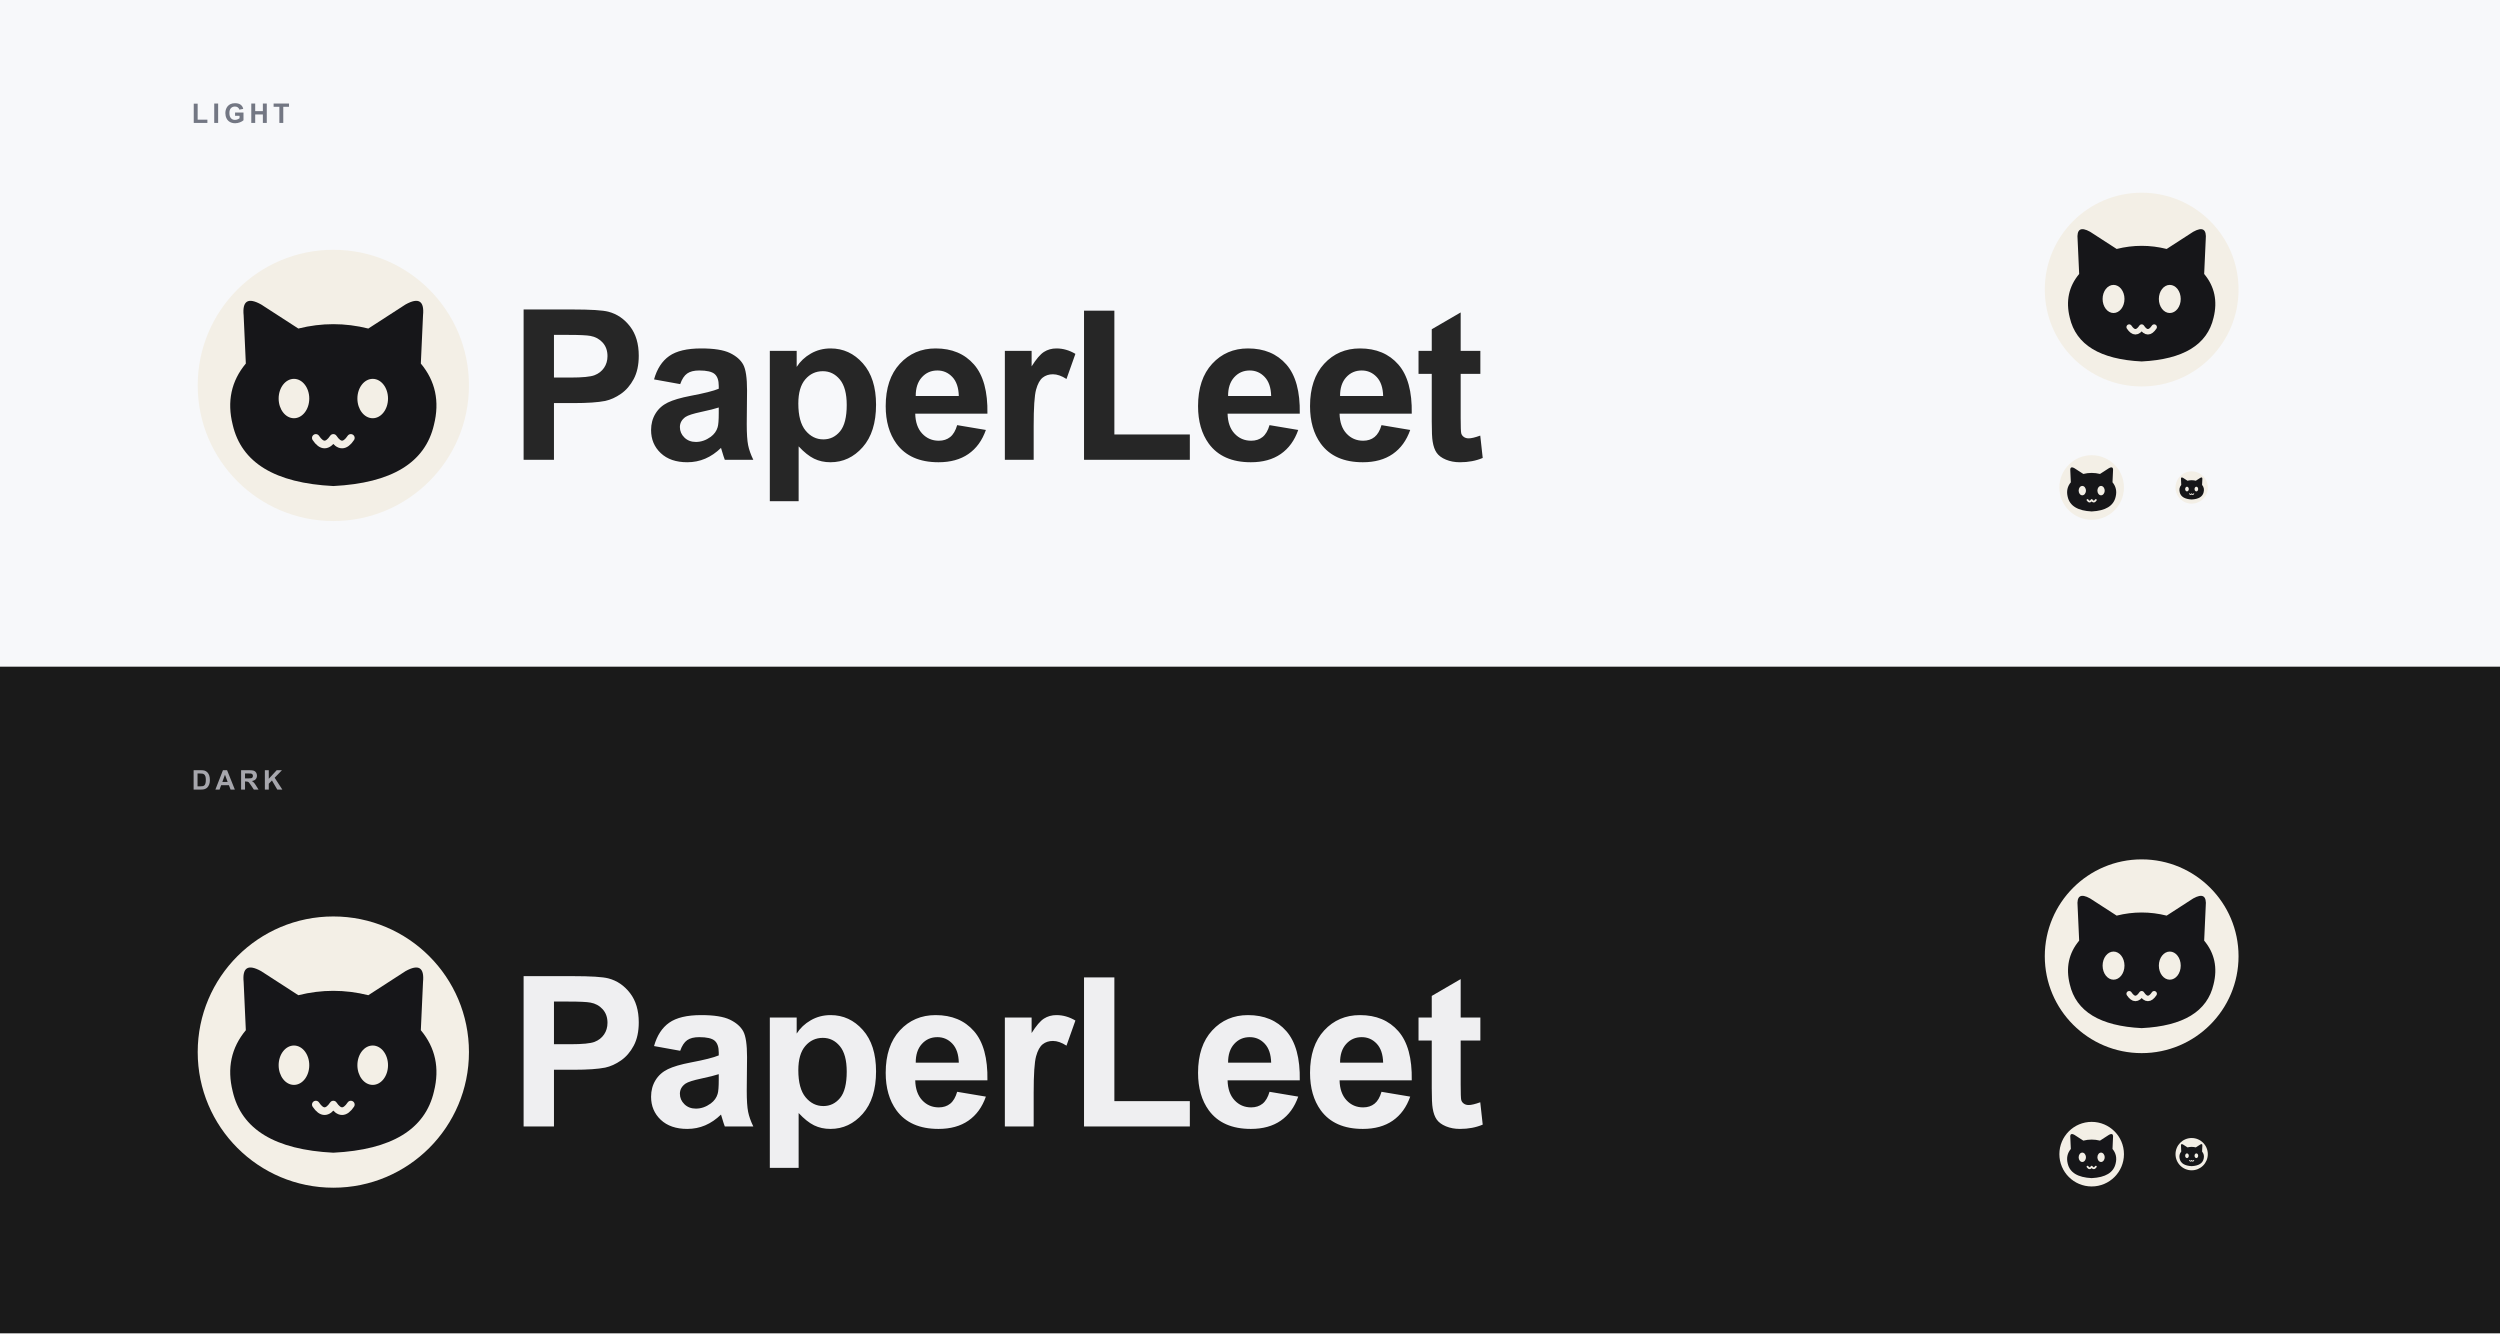
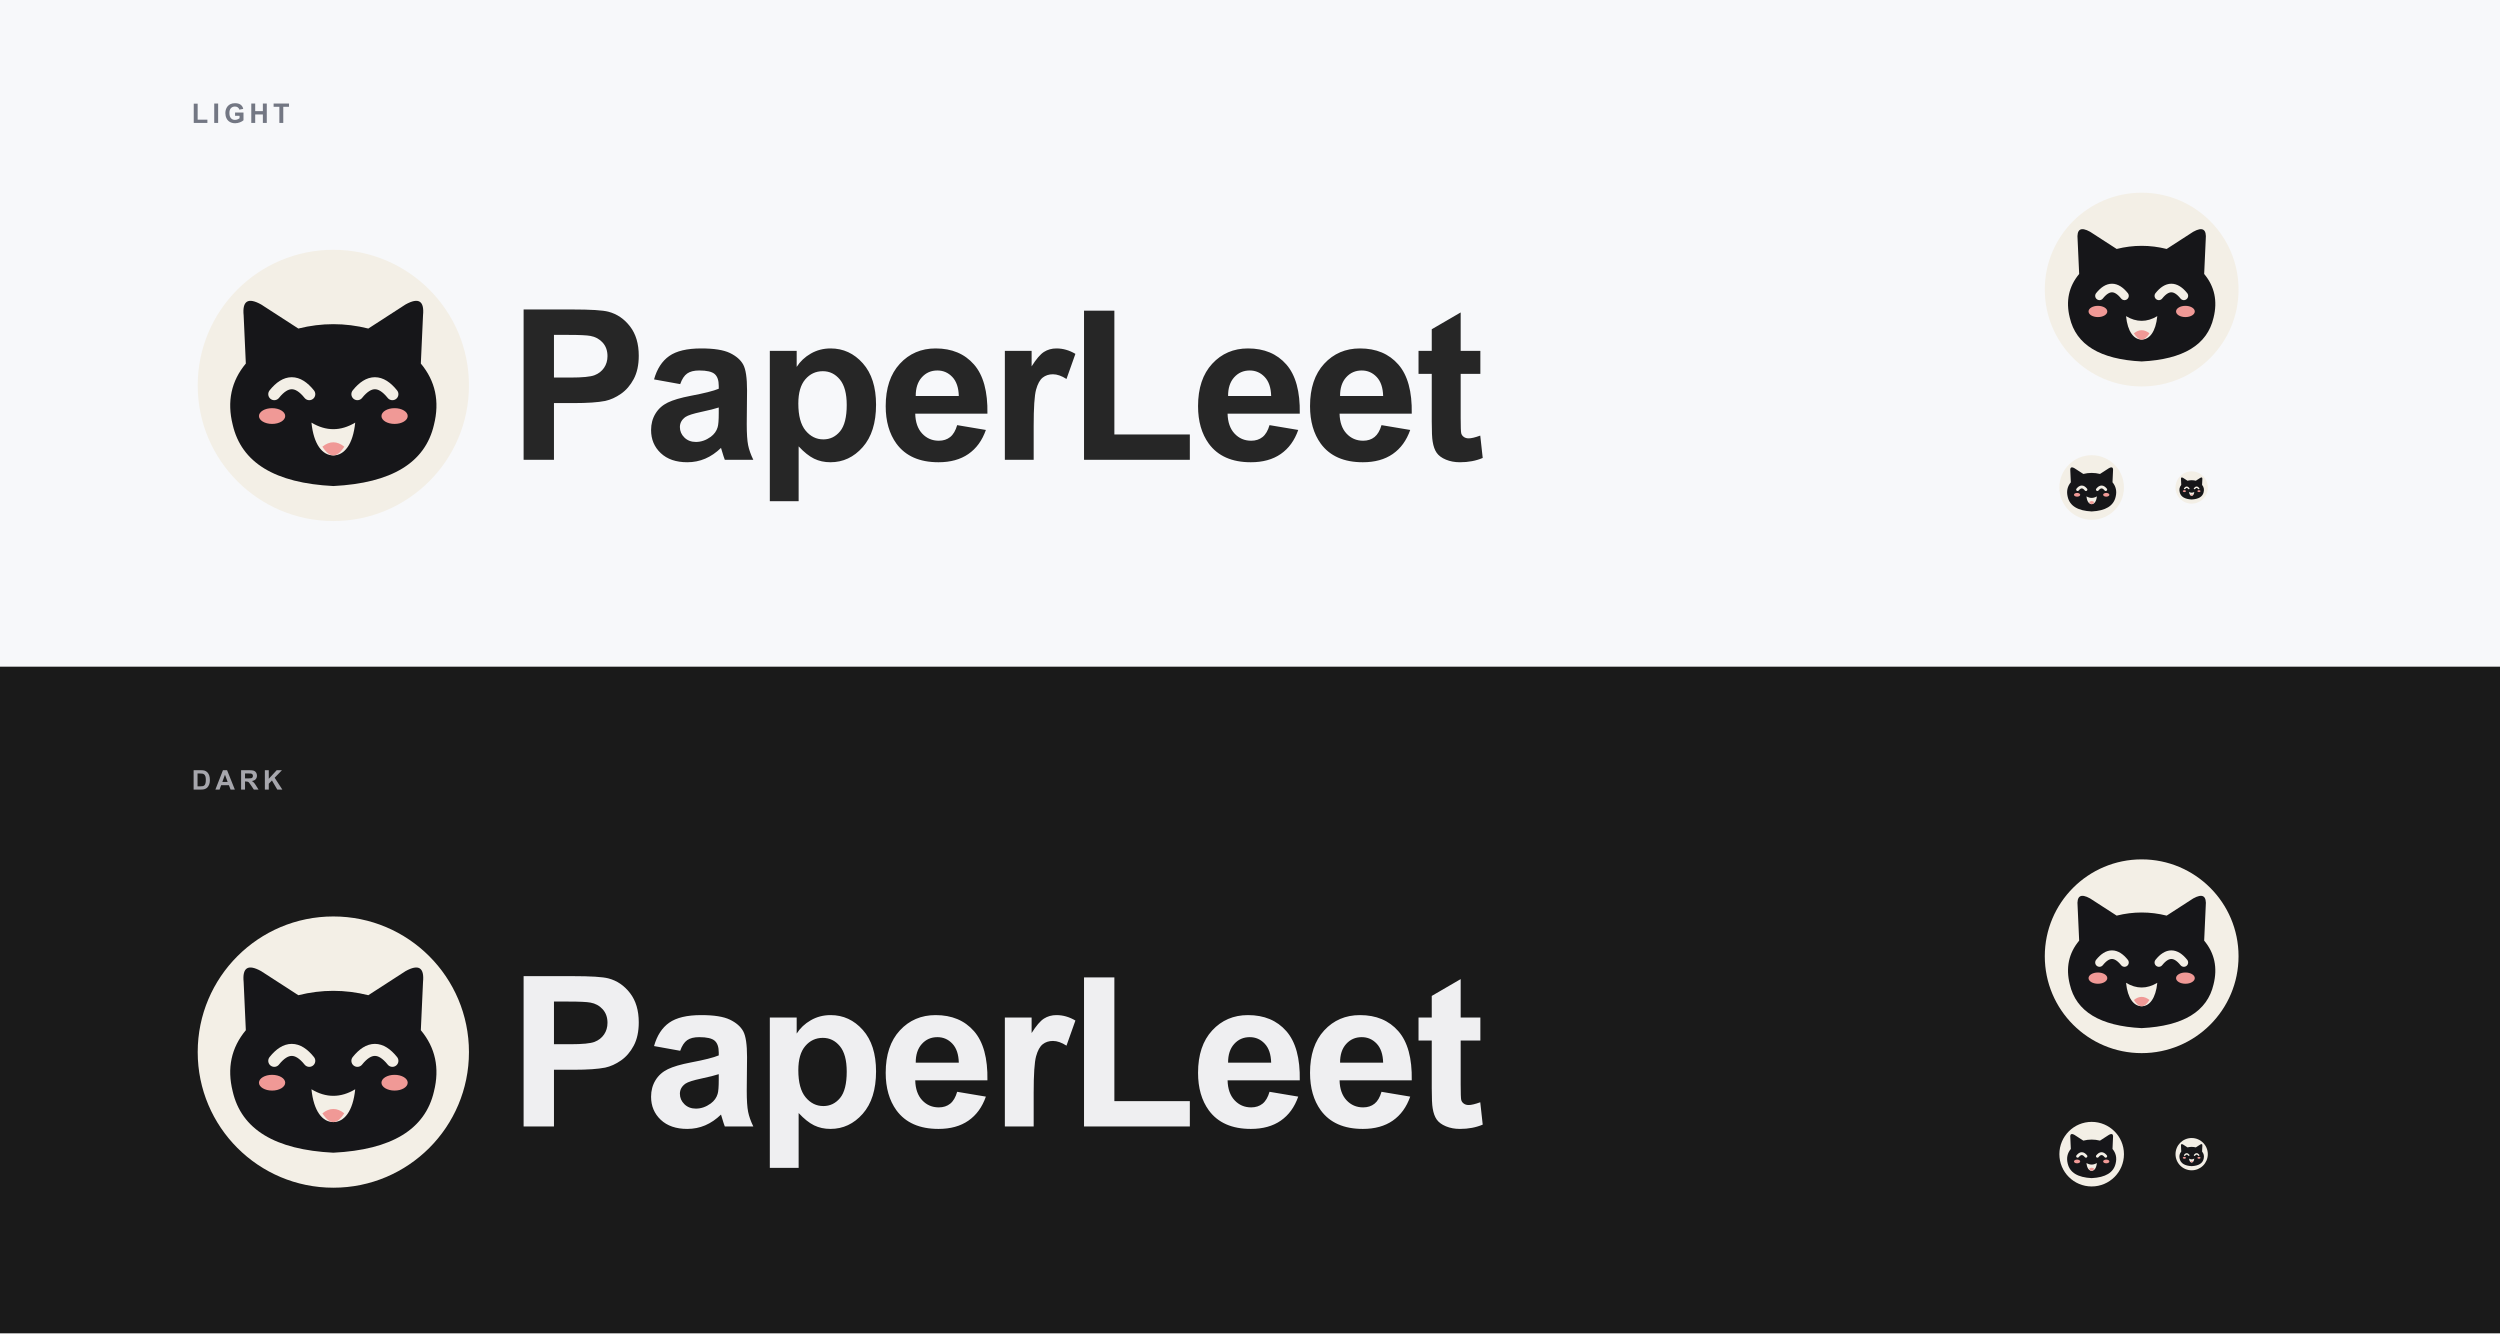
<svg xmlns="http://www.w3.org/2000/svg" width="1200" height="640" viewBox="0 0 1200 640" role="img" aria-labelledby="title">
  <g transform="translate(0 0)">
    <rect width="1200" height="320" fill="#f7f8fa" />
    <path fill="#737783" d="M92.997 59V49.771H94.875V57.432H99.547V59ZM102.83 59V49.694H104.708V59ZM112.828 55.579V54.011H116.877V57.718Q116.287 58.289 115.167 58.724Q114.046 59.159 112.897 59.159Q111.438 59.159 110.352 58.546Q109.267 57.934 108.721 56.794Q108.175 55.655 108.175 54.315Q108.175 52.862 108.784 51.732Q109.394 50.602 110.568 49.999Q111.463 49.536 112.796 49.536Q114.529 49.536 115.503 50.262Q116.478 50.989 116.757 52.271L114.891 52.621Q114.694 51.935 114.151 51.538Q113.608 51.142 112.796 51.142Q111.564 51.142 110.838 51.922Q110.111 52.703 110.111 54.239Q110.111 55.896 110.847 56.724Q111.583 57.553 112.777 57.553Q113.367 57.553 113.961 57.321Q114.554 57.089 114.979 56.759V55.579ZM120.617 59V49.694H122.496V53.357H126.177V49.694H128.056V59H126.177V54.931H122.496V59ZM134.093 59V51.269H131.332V49.694H138.727V51.269H135.972V59Z" />
    <g transform="translate(76 101) scale(2.1)">
      <g transform="translate(8 8)">
        <circle cx="32" cy="32" r="31" fill="#f3efe6" />
        <path d="M12 27 11.5 16Q11 11 15.5 13.5L24 19Q32 17 40 19L48.5 13.5Q53 11 52.5 16L52 27Q57 33 55 41Q52 54 32 55Q12 54 9 41Q7 33 12 27Z" fill="#161619" />
-         <ellipse cx="23" cy="35" rx="3.5" ry="4.5" fill="#f3efe6" />
-         <ellipse cx="41" cy="35" rx="3.5" ry="4.5" fill="#f3efe6" />
-         <path d="M28 44q2 3 4 0 2 3 4 0" fill="none" stroke="#f3efe6" stroke-width="1.75" stroke-linecap="round" stroke-linejoin="round" />
+         <path d="M18.5 34q4-5 8 0m11 0q4-5 8 0" fill="none" stroke="#f3efe6" stroke-width="2.75" stroke-linecap="round" />
+         <ellipse cx="18" cy="39" rx="3" ry="1.8" fill="#f09996" />
+         <ellipse cx="46" cy="39" rx="3" ry="1.8" fill="#f09996" />
+         <path d="M27 40.5q5 3 10 0c-.5 5-2.5 7.5-5 7.5s-4.5-2.5-5-7.5Z" fill="#f3efe6" />
+         <path d="M29.5 46q2.5-2 5 0-2.5 4-5 0Z" fill="#f09996" />
      </g>
      <path fill="#262626" d="M83.492 57V22.641H94.625Q100.953 22.641 102.875 23.156Q105.828 23.93 107.82 26.52Q109.812 29.109 109.812 33.211Q109.812 36.375 108.664 38.531Q107.516 40.688 105.746 41.918Q103.977 43.148 102.148 43.547Q99.664 44.039 94.953 44.039H90.43V57ZM90.43 28.453V38.203H94.227Q98.328 38.203 99.711 37.664Q101.094 37.125 101.879 35.977Q102.664 34.828 102.664 33.305Q102.664 31.43 101.562 30.211Q100.461 28.992 98.773 28.688Q97.531 28.453 93.781 28.453ZM119.283 39.703 113.306 38.625Q114.314 35.016 116.775 33.281Q119.236 31.547 124.088 31.547Q128.494 31.547 130.65 32.59Q132.806 33.633 133.685 35.238Q134.564 36.844 134.564 41.133L134.494 48.82Q134.494 52.102 134.81 53.66Q135.127 55.219 135.994 57H129.478Q129.22 56.344 128.845 55.055Q128.681 54.469 128.611 54.281Q126.923 55.922 125.002 56.742Q123.08 57.562 120.9 57.562Q117.056 57.562 114.841 55.477Q112.627 53.391 112.627 50.203Q112.627 48.094 113.634 46.441Q114.642 44.789 116.459 43.91Q118.275 43.031 121.697 42.375Q126.314 41.508 128.095 40.758V40.102Q128.095 38.203 127.158 37.395Q126.22 36.586 123.619 36.586Q121.861 36.586 120.877 37.277Q119.892 37.969 119.283 39.703ZM128.095 45.047Q126.83 45.469 124.088 46.055Q121.345 46.641 120.502 47.203Q119.213 48.117 119.213 49.523Q119.213 50.906 120.244 51.914Q121.275 52.922 122.869 52.922Q124.65 52.922 126.267 51.75Q127.463 50.859 127.838 49.57Q128.095 48.727 128.095 46.359ZM139.769 32.109H145.909V35.766Q147.105 33.891 149.144 32.719Q151.183 31.547 153.667 31.547Q158.003 31.547 161.027 34.945Q164.05 38.344 164.05 44.414Q164.05 50.648 161.003 54.105Q157.956 57.562 153.62 57.562Q151.558 57.562 149.882 56.742Q148.206 55.922 146.355 53.93V66.469H139.769ZM146.284 44.133Q146.284 48.328 147.948 50.332Q149.613 52.336 152.003 52.336Q154.3 52.336 155.823 50.496Q157.347 48.656 157.347 44.461Q157.347 40.547 155.777 38.648Q154.206 36.75 151.886 36.75Q149.472 36.75 147.878 38.613Q146.284 40.477 146.284 44.133ZM182.591 49.078 189.153 50.18Q187.888 53.789 185.157 55.676Q182.427 57.562 178.325 57.562Q171.833 57.562 168.716 53.32Q166.255 49.922 166.255 44.742Q166.255 38.555 169.489 35.051Q172.723 31.547 177.669 31.547Q183.223 31.547 186.434 35.215Q189.645 38.883 189.505 46.453H173.005Q173.075 49.383 174.598 51.012Q176.122 52.641 178.395 52.641Q179.942 52.641 180.997 51.797Q182.052 50.953 182.591 49.078ZM182.966 42.422Q182.895 39.562 181.489 38.074Q180.083 36.586 178.067 36.586Q175.911 36.586 174.505 38.156Q173.098 39.727 173.122 42.422ZM200.077 57H193.491V32.109H199.608V35.648Q201.178 33.141 202.432 32.344Q203.686 31.547 205.28 31.547Q207.53 31.547 209.616 32.789L207.577 38.531Q205.913 37.453 204.483 37.453Q203.1 37.453 202.139 38.215Q201.178 38.977 200.627 40.969Q200.077 42.961 200.077 49.312ZM211.586 57V22.922H218.523V51.211H235.773V57ZM253.986 49.078 260.548 50.18Q259.283 53.789 256.552 55.676Q253.822 57.562 249.72 57.562Q243.228 57.562 240.111 53.32Q237.65 49.922 237.65 44.742Q237.65 38.555 240.884 35.051Q244.119 31.547 249.064 31.547Q254.619 31.547 257.83 35.215Q261.041 38.883 260.9 46.453H244.4Q244.47 49.383 245.994 51.012Q247.517 52.641 249.791 52.641Q251.338 52.641 252.392 51.797Q253.447 50.953 253.986 49.078ZM254.361 42.422Q254.291 39.562 252.884 38.074Q251.478 36.586 249.463 36.586Q247.306 36.586 245.9 38.156Q244.494 39.727 244.517 42.422ZM279.581 49.078 286.144 50.18Q284.878 53.789 282.148 55.676Q279.417 57.562 275.316 57.562Q268.823 57.562 265.706 53.32Q263.245 49.922 263.245 44.742Q263.245 38.555 266.48 35.051Q269.714 31.547 274.659 31.547Q280.214 31.547 283.425 35.215Q286.636 38.883 286.495 46.453H269.995Q270.066 49.383 271.589 51.012Q273.113 52.641 275.386 52.641Q276.933 52.641 277.988 51.797Q279.042 50.953 279.581 49.078ZM279.956 42.422Q279.886 39.562 278.48 38.074Q277.073 36.586 275.058 36.586Q272.902 36.586 271.495 38.156Q270.089 39.727 270.113 42.422ZM302.177 32.109V37.359H297.677V47.391Q297.677 50.438 297.805 50.941Q297.934 51.445 298.391 51.773Q298.848 52.102 299.505 52.102Q300.419 52.102 302.153 51.469L302.716 56.578Q300.419 57.562 297.512 57.562Q295.731 57.562 294.302 56.965Q292.872 56.367 292.204 55.418Q291.536 54.469 291.278 52.852Q291.067 51.703 291.067 48.211V37.359H288.044V32.109H291.067V27.164L297.677 23.32V32.109Z" />
    </g>
    <g transform="translate(980 91) scale(1.5)">
      <circle cx="32" cy="32" r="31" fill="#f3efe6" />
      <path d="M12 27 11.5 16Q11 11 15.5 13.5L24 19Q32 17 40 19L48.5 13.5Q53 11 52.5 16L52 27Q57 33 55 41Q52 54 32 55Q12 54 9 41Q7 33 12 27Z" fill="#161619" />
-       <ellipse cx="23" cy="35" rx="3.5" ry="4.5" fill="#f3efe6" />
-       <ellipse cx="41" cy="35" rx="3.5" ry="4.5" fill="#f3efe6" />
-       <path d="M28 44q2 3 4 0 2 3 4 0" fill="none" stroke="#f3efe6" stroke-width="1.75" stroke-linecap="round" stroke-linejoin="round" />
+       <path d="M18.5 34q4-5 8 0m11 0q4-5 8 0" fill="none" stroke="#f3efe6" stroke-width="2.75" stroke-linecap="round" />
+       <ellipse cx="18" cy="39" rx="3" ry="1.8" fill="#f09996" />
+       <ellipse cx="46" cy="39" rx="3" ry="1.8" fill="#f09996" />
+       <path d="M27 40.5q5 3 10 0c-.5 5-2.5 7.5-5 7.5s-4.5-2.5-5-7.5Z" fill="#f3efe6" />
+       <path d="M29.5 46q2.5-2 5 0-2.5 4-5 0Z" fill="#f09996" />
    </g>
    <g transform="translate(988 218) scale(.5)">
      <circle cx="32" cy="32" r="31" fill="#f3efe6" />
      <path d="M12 27 11.5 16Q11 11 15.5 13.5L24 19Q32 17 40 19L48.5 13.5Q53 11 52.5 16L52 27Q57 33 55 41Q52 54 32 55Q12 54 9 41Q7 33 12 27Z" fill="#161619" />
-       <ellipse cx="23" cy="35" rx="3.5" ry="4.5" fill="#f3efe6" />
-       <ellipse cx="41" cy="35" rx="3.5" ry="4.5" fill="#f3efe6" />
-       <path d="M28 44q2 3 4 0 2 3 4 0" fill="none" stroke="#f3efe6" stroke-width="1.75" stroke-linecap="round" stroke-linejoin="round" />
+       <path d="M18.5 34q4-5 8 0m11 0q4-5 8 0" fill="none" stroke="#f3efe6" stroke-width="2.75" stroke-linecap="round" />
+       <ellipse cx="18" cy="39" rx="3" ry="1.8" fill="#f09996" />
+       <ellipse cx="46" cy="39" rx="3" ry="1.8" fill="#f09996" />
+       <path d="M27 40.5q5 3 10 0c-.5 5-2.5 7.5-5 7.5s-4.5-2.5-5-7.5Z" fill="#f3efe6" />
+       <path d="M29.5 46q2.5-2 5 0-2.5 4-5 0Z" fill="#f09996" />
    </g>
    <g transform="translate(1044 226) scale(.25)">
      <circle cx="32" cy="32" r="31" fill="#f3efe6" />
      <path d="M12 27 11.5 16Q11 11 15.5 13.5L24 19Q32 17 40 19L48.5 13.5Q53 11 52.5 16L52 27Q57 33 55 41Q52 54 32 55Q12 54 9 41Q7 33 12 27Z" fill="#161619" />
-       <ellipse cx="23" cy="35" rx="3.5" ry="4.5" fill="#f3efe6" />
-       <ellipse cx="41" cy="35" rx="3.5" ry="4.5" fill="#f3efe6" />
-       <path d="M28 44q2 3 4 0 2 3 4 0" fill="none" stroke="#f3efe6" stroke-width="1.75" stroke-linecap="round" stroke-linejoin="round" />
+       <path d="M18.5 34q4-5 8 0m11 0q4-5 8 0" fill="none" stroke="#f3efe6" stroke-width="2.75" stroke-linecap="round" />
+       <ellipse cx="18" cy="39" rx="3" ry="1.8" fill="#f09996" />
+       <ellipse cx="46" cy="39" rx="3" ry="1.8" fill="#f09996" />
+       <path d="M27 40.5q5 3 10 0c-.5 5-2.5 7.5-5 7.5s-4.5-2.5-5-7.5Z" fill="#f3efe6" />
+       <path d="M29.5 46q2.5-2 5 0-2.5 4-5 0Z" fill="#f09996" />
    </g>
  </g>
  <g transform="translate(0 320)">
    <rect width="1200" height="320" fill="#1a1a1a" />
    <path fill="#a7a7ad" d="M92.939 49.694H96.374Q97.535 49.694 98.145 49.872Q98.963 50.113 99.547 50.729Q100.131 51.345 100.436 52.237Q100.741 53.128 100.741 54.436Q100.741 55.585 100.455 56.417Q100.106 57.432 99.458 58.061Q98.97 58.537 98.138 58.803Q97.516 59 96.475 59H92.939ZM94.818 51.269V57.432H96.221Q97.008 57.432 97.357 57.343Q97.814 57.229 98.116 56.956Q98.417 56.683 98.608 56.058Q98.798 55.433 98.798 54.354Q98.798 53.274 98.608 52.697Q98.417 52.119 98.075 51.795Q97.732 51.472 97.205 51.357Q96.812 51.269 95.663 51.269ZM112.726 59H110.682L109.869 56.886H106.149L105.381 59H103.388L107.013 49.694H109ZM109.266 55.318 107.984 51.865 106.727 55.318ZM115.729 59V49.694H119.683Q121.175 49.694 121.851 49.945Q122.527 50.196 122.933 50.837Q123.339 51.478 123.339 52.303Q123.339 53.351 122.724 54.033Q122.108 54.715 120.883 54.893Q121.492 55.249 121.889 55.674Q122.286 56.099 122.958 57.185L124.095 59H121.848L120.489 56.975Q119.766 55.89 119.499 55.607Q119.232 55.325 118.934 55.22Q118.636 55.115 117.988 55.115H117.607V59ZM117.607 53.63H118.998Q120.35 53.63 120.686 53.516Q121.022 53.401 121.213 53.122Q121.403 52.843 121.403 52.424Q121.403 51.954 121.153 51.665Q120.902 51.376 120.445 51.3Q120.216 51.269 119.074 51.269H117.607ZM127.136 59V49.694H129.015V53.827L132.811 49.694H135.337L131.833 53.319L135.527 59H133.096L130.538 54.633L129.015 56.188V59Z" />
    <g transform="translate(76 101) scale(2.1)">
      <g transform="translate(8 8)">
        <circle cx="32" cy="32" r="31" fill="#f3efe6" />
        <path d="M12 27 11.5 16Q11 11 15.5 13.5L24 19Q32 17 40 19L48.5 13.5Q53 11 52.5 16L52 27Q57 33 55 41Q52 54 32 55Q12 54 9 41Q7 33 12 27Z" fill="#161619" />
-         <ellipse cx="23" cy="35" rx="3.5" ry="4.5" fill="#f3efe6" />
-         <ellipse cx="41" cy="35" rx="3.5" ry="4.5" fill="#f3efe6" />
-         <path d="M28 44q2 3 4 0 2 3 4 0" fill="none" stroke="#f3efe6" stroke-width="1.75" stroke-linecap="round" stroke-linejoin="round" />
+         <path d="M18.5 34q4-5 8 0m11 0q4-5 8 0" fill="none" stroke="#f3efe6" stroke-width="2.75" stroke-linecap="round" />
+         <ellipse cx="18" cy="39" rx="3" ry="1.8" fill="#f09996" />
+         <ellipse cx="46" cy="39" rx="3" ry="1.8" fill="#f09996" />
+         <path d="M27 40.5q5 3 10 0c-.5 5-2.5 7.5-5 7.5s-4.5-2.5-5-7.5Z" fill="#f3efe6" />
+         <path d="M29.5 46q2.5-2 5 0-2.5 4-5 0Z" fill="#f09996" />
      </g>
      <path fill="#efeff1" d="M83.492 57V22.641H94.625Q100.953 22.641 102.875 23.156Q105.828 23.93 107.82 26.52Q109.812 29.109 109.812 33.211Q109.812 36.375 108.664 38.531Q107.516 40.688 105.746 41.918Q103.977 43.148 102.148 43.547Q99.664 44.039 94.953 44.039H90.43V57ZM90.43 28.453V38.203H94.227Q98.328 38.203 99.711 37.664Q101.094 37.125 101.879 35.977Q102.664 34.828 102.664 33.305Q102.664 31.43 101.562 30.211Q100.461 28.992 98.773 28.688Q97.531 28.453 93.781 28.453ZM119.283 39.703 113.306 38.625Q114.314 35.016 116.775 33.281Q119.236 31.547 124.088 31.547Q128.494 31.547 130.65 32.59Q132.806 33.633 133.685 35.238Q134.564 36.844 134.564 41.133L134.494 48.82Q134.494 52.102 134.81 53.66Q135.127 55.219 135.994 57H129.478Q129.22 56.344 128.845 55.055Q128.681 54.469 128.611 54.281Q126.923 55.922 125.002 56.742Q123.08 57.562 120.9 57.562Q117.056 57.562 114.841 55.477Q112.627 53.391 112.627 50.203Q112.627 48.094 113.634 46.441Q114.642 44.789 116.459 43.91Q118.275 43.031 121.697 42.375Q126.314 41.508 128.095 40.758V40.102Q128.095 38.203 127.158 37.395Q126.22 36.586 123.619 36.586Q121.861 36.586 120.877 37.277Q119.892 37.969 119.283 39.703ZM128.095 45.047Q126.83 45.469 124.088 46.055Q121.345 46.641 120.502 47.203Q119.213 48.117 119.213 49.523Q119.213 50.906 120.244 51.914Q121.275 52.922 122.869 52.922Q124.65 52.922 126.267 51.75Q127.463 50.859 127.838 49.57Q128.095 48.727 128.095 46.359ZM139.769 32.109H145.909V35.766Q147.105 33.891 149.144 32.719Q151.183 31.547 153.667 31.547Q158.003 31.547 161.027 34.945Q164.05 38.344 164.05 44.414Q164.05 50.648 161.003 54.105Q157.956 57.562 153.62 57.562Q151.558 57.562 149.882 56.742Q148.206 55.922 146.355 53.93V66.469H139.769ZM146.284 44.133Q146.284 48.328 147.948 50.332Q149.613 52.336 152.003 52.336Q154.3 52.336 155.823 50.496Q157.347 48.656 157.347 44.461Q157.347 40.547 155.777 38.648Q154.206 36.75 151.886 36.75Q149.472 36.75 147.878 38.613Q146.284 40.477 146.284 44.133ZM182.591 49.078 189.153 50.18Q187.888 53.789 185.157 55.676Q182.427 57.562 178.325 57.562Q171.833 57.562 168.716 53.32Q166.255 49.922 166.255 44.742Q166.255 38.555 169.489 35.051Q172.723 31.547 177.669 31.547Q183.223 31.547 186.434 35.215Q189.645 38.883 189.505 46.453H173.005Q173.075 49.383 174.598 51.012Q176.122 52.641 178.395 52.641Q179.942 52.641 180.997 51.797Q182.052 50.953 182.591 49.078ZM182.966 42.422Q182.895 39.562 181.489 38.074Q180.083 36.586 178.067 36.586Q175.911 36.586 174.505 38.156Q173.098 39.727 173.122 42.422ZM200.077 57H193.491V32.109H199.608V35.648Q201.178 33.141 202.432 32.344Q203.686 31.547 205.28 31.547Q207.53 31.547 209.616 32.789L207.577 38.531Q205.913 37.453 204.483 37.453Q203.1 37.453 202.139 38.215Q201.178 38.977 200.627 40.969Q200.077 42.961 200.077 49.312ZM211.586 57V22.922H218.523V51.211H235.773V57ZM253.986 49.078 260.548 50.18Q259.283 53.789 256.552 55.676Q253.822 57.562 249.72 57.562Q243.228 57.562 240.111 53.32Q237.65 49.922 237.65 44.742Q237.65 38.555 240.884 35.051Q244.119 31.547 249.064 31.547Q254.619 31.547 257.83 35.215Q261.041 38.883 260.9 46.453H244.4Q244.47 49.383 245.994 51.012Q247.517 52.641 249.791 52.641Q251.338 52.641 252.392 51.797Q253.447 50.953 253.986 49.078ZM254.361 42.422Q254.291 39.562 252.884 38.074Q251.478 36.586 249.463 36.586Q247.306 36.586 245.9 38.156Q244.494 39.727 244.517 42.422ZM279.581 49.078 286.144 50.18Q284.878 53.789 282.148 55.676Q279.417 57.562 275.316 57.562Q268.823 57.562 265.706 53.32Q263.245 49.922 263.245 44.742Q263.245 38.555 266.48 35.051Q269.714 31.547 274.659 31.547Q280.214 31.547 283.425 35.215Q286.636 38.883 286.495 46.453H269.995Q270.066 49.383 271.589 51.012Q273.113 52.641 275.386 52.641Q276.933 52.641 277.988 51.797Q279.042 50.953 279.581 49.078ZM279.956 42.422Q279.886 39.562 278.48 38.074Q277.073 36.586 275.058 36.586Q272.902 36.586 271.495 38.156Q270.089 39.727 270.113 42.422ZM302.177 32.109V37.359H297.677V47.391Q297.677 50.438 297.805 50.941Q297.934 51.445 298.391 51.773Q298.848 52.102 299.505 52.102Q300.419 52.102 302.153 51.469L302.716 56.578Q300.419 57.562 297.512 57.562Q295.731 57.562 294.302 56.965Q292.872 56.367 292.204 55.418Q291.536 54.469 291.278 52.852Q291.067 51.703 291.067 48.211V37.359H288.044V32.109H291.067V27.164L297.677 23.32V32.109Z" />
    </g>
    <g transform="translate(980 91) scale(1.5)">
      <circle cx="32" cy="32" r="31" fill="#f3efe6" />
      <path d="M12 27 11.5 16Q11 11 15.5 13.5L24 19Q32 17 40 19L48.5 13.5Q53 11 52.5 16L52 27Q57 33 55 41Q52 54 32 55Q12 54 9 41Q7 33 12 27Z" fill="#161619" />
-       <ellipse cx="23" cy="35" rx="3.5" ry="4.5" fill="#f3efe6" />
-       <ellipse cx="41" cy="35" rx="3.5" ry="4.5" fill="#f3efe6" />
-       <path d="M28 44q2 3 4 0 2 3 4 0" fill="none" stroke="#f3efe6" stroke-width="1.75" stroke-linecap="round" stroke-linejoin="round" />
+       <path d="M18.5 34q4-5 8 0m11 0q4-5 8 0" fill="none" stroke="#f3efe6" stroke-width="2.75" stroke-linecap="round" />
+       <ellipse cx="18" cy="39" rx="3" ry="1.8" fill="#f09996" />
+       <ellipse cx="46" cy="39" rx="3" ry="1.8" fill="#f09996" />
+       <path d="M27 40.5q5 3 10 0c-.5 5-2.5 7.5-5 7.5s-4.5-2.5-5-7.5Z" fill="#f3efe6" />
+       <path d="M29.5 46q2.5-2 5 0-2.5 4-5 0Z" fill="#f09996" />
    </g>
    <g transform="translate(988 218) scale(.5)">
      <circle cx="32" cy="32" r="31" fill="#f3efe6" />
      <path d="M12 27 11.5 16Q11 11 15.5 13.5L24 19Q32 17 40 19L48.5 13.5Q53 11 52.5 16L52 27Q57 33 55 41Q52 54 32 55Q12 54 9 41Q7 33 12 27Z" fill="#161619" />
-       <ellipse cx="23" cy="35" rx="3.5" ry="4.5" fill="#f3efe6" />
-       <ellipse cx="41" cy="35" rx="3.5" ry="4.5" fill="#f3efe6" />
-       <path d="M28 44q2 3 4 0 2 3 4 0" fill="none" stroke="#f3efe6" stroke-width="1.75" stroke-linecap="round" stroke-linejoin="round" />
+       <path d="M18.5 34q4-5 8 0m11 0q4-5 8 0" fill="none" stroke="#f3efe6" stroke-width="2.75" stroke-linecap="round" />
+       <ellipse cx="18" cy="39" rx="3" ry="1.8" fill="#f09996" />
+       <ellipse cx="46" cy="39" rx="3" ry="1.8" fill="#f09996" />
+       <path d="M27 40.5q5 3 10 0c-.5 5-2.5 7.5-5 7.5s-4.5-2.5-5-7.5Z" fill="#f3efe6" />
+       <path d="M29.5 46q2.5-2 5 0-2.5 4-5 0Z" fill="#f09996" />
    </g>
    <g transform="translate(1044 226) scale(.25)">
      <circle cx="32" cy="32" r="31" fill="#f3efe6" />
      <path d="M12 27 11.5 16Q11 11 15.5 13.5L24 19Q32 17 40 19L48.5 13.5Q53 11 52.5 16L52 27Q57 33 55 41Q52 54 32 55Q12 54 9 41Q7 33 12 27Z" fill="#161619" />
-       <ellipse cx="23" cy="35" rx="3.5" ry="4.5" fill="#f3efe6" />
-       <ellipse cx="41" cy="35" rx="3.5" ry="4.5" fill="#f3efe6" />
-       <path d="M28 44q2 3 4 0 2 3 4 0" fill="none" stroke="#f3efe6" stroke-width="1.75" stroke-linecap="round" stroke-linejoin="round" />
+       <path d="M18.5 34q4-5 8 0m11 0q4-5 8 0" fill="none" stroke="#f3efe6" stroke-width="2.75" stroke-linecap="round" />
+       <ellipse cx="18" cy="39" rx="3" ry="1.8" fill="#f09996" />
+       <ellipse cx="46" cy="39" rx="3" ry="1.8" fill="#f09996" />
+       <path d="M27 40.5q5 3 10 0c-.5 5-2.5 7.5-5 7.5s-4.5-2.5-5-7.5Z" fill="#f3efe6" />
+       <path d="M29.5 46q2.5-2 5 0-2.5 4-5 0Z" fill="#f09996" />
    </g>
  </g>
</svg>
